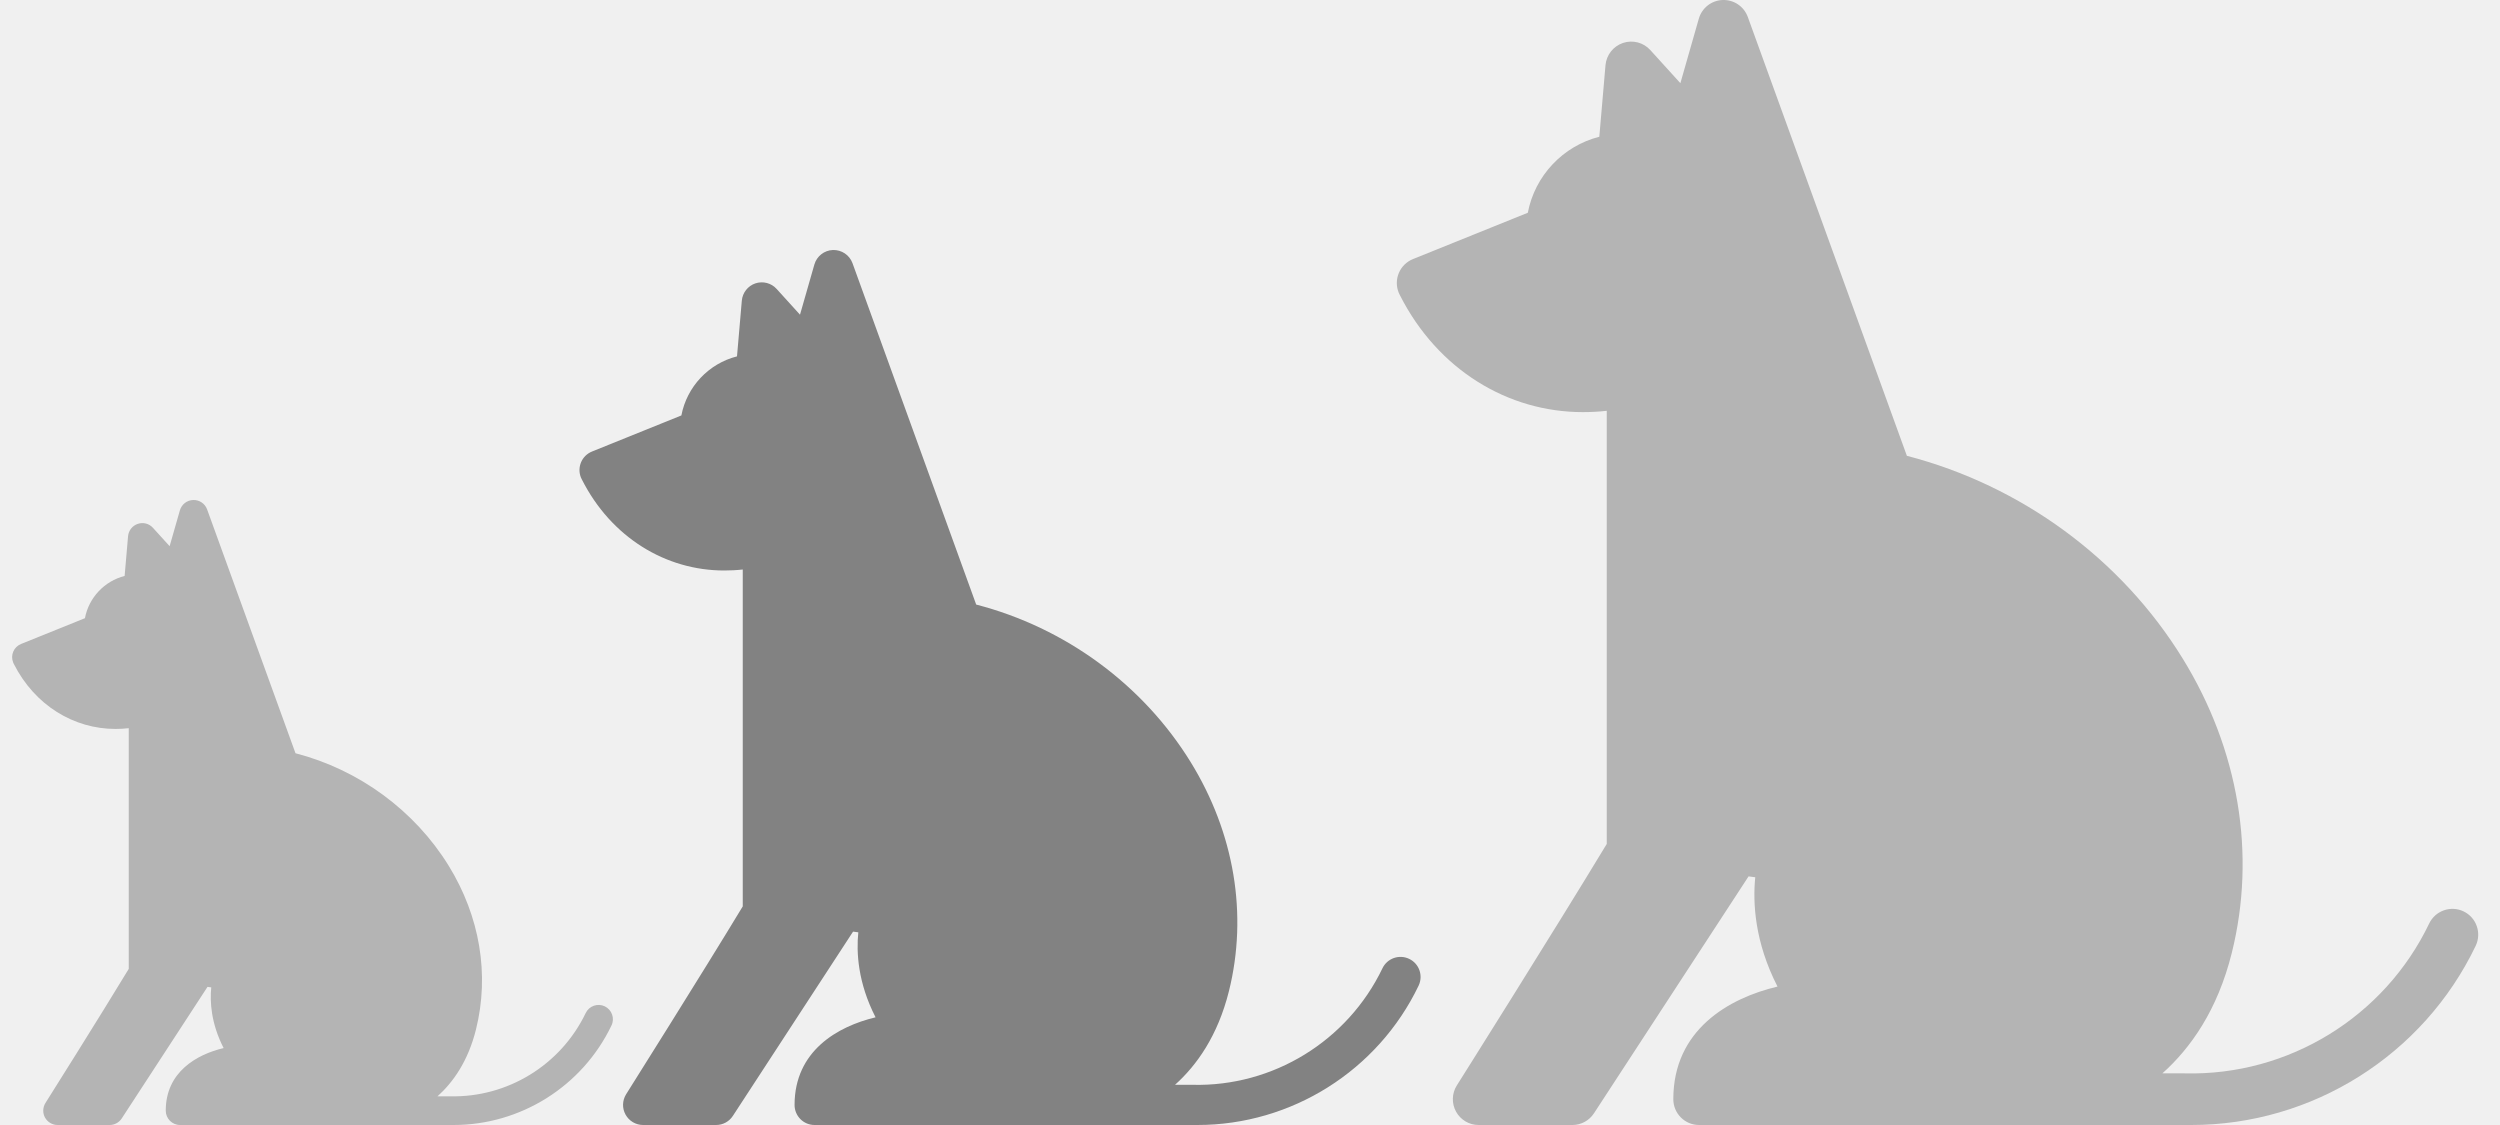
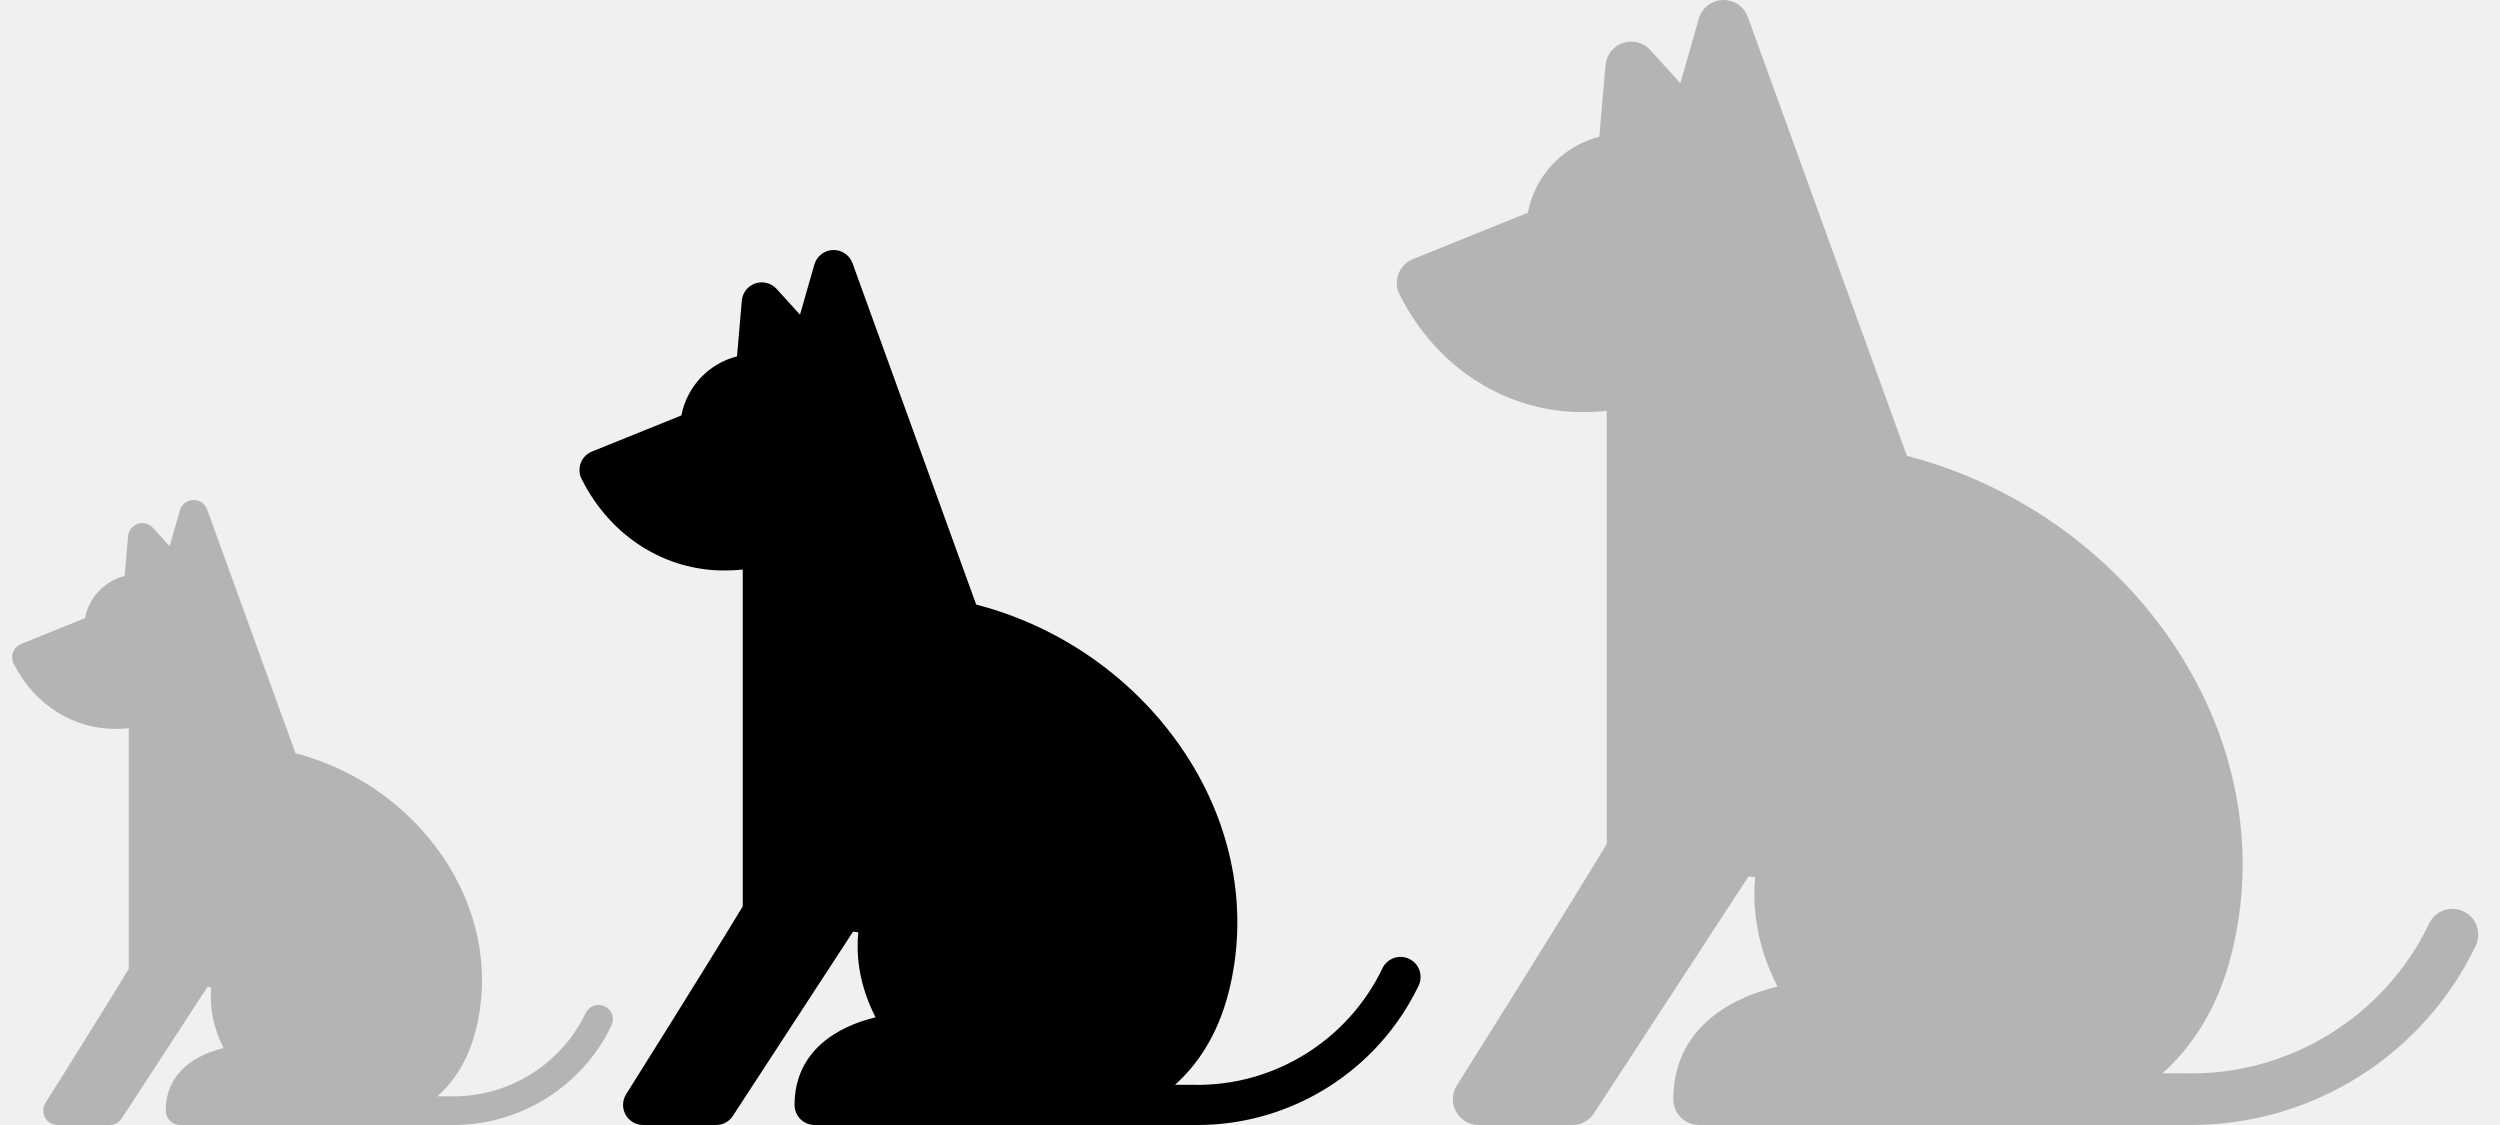
<svg xmlns="http://www.w3.org/2000/svg" width="40" height="18" viewBox="0 0 40 18" fill="none">
  <g clip-path="url(#clip0_3724_11119)">
    <path d="M22.608 4.145L24.445 3.404C24.558 2.81 25.009 2.335 25.589 2.188L25.688 1.042C25.703 0.879 25.812 0.74 25.968 0.687C26.123 0.635 26.295 0.679 26.405 0.801L26.886 1.331L27.181 0.299C27.23 0.127 27.384 0.006 27.563 -0C27.742 -0.006 27.904 0.103 27.965 0.272L30.51 7.293C32.341 7.769 33.94 8.94 34.922 10.535C35.822 11.995 36.101 13.668 35.709 15.245C35.48 16.168 35.044 16.775 34.599 17.173H34.949C34.953 17.173 34.956 17.174 34.959 17.174C36.615 17.214 38.15 16.272 38.867 14.776C38.965 14.571 39.212 14.484 39.417 14.582C39.623 14.681 39.709 14.927 39.611 15.133C38.772 16.885 36.995 18 35.06 18C35.022 18 27.185 18 27.185 18C26.957 18 26.773 17.815 26.773 17.587C26.773 16.477 27.658 15.971 28.44 15.785C28.075 15.073 28.043 14.446 28.084 14.036L27.977 14.022L25.504 17.812C25.428 17.929 25.298 18 25.159 18H23.658C23.507 18 23.369 17.918 23.297 17.787C23.224 17.655 23.229 17.494 23.309 17.367C23.325 17.342 24.875 14.881 25.708 13.503V6.573C25.585 6.587 25.447 6.594 25.326 6.594C24.129 6.594 23.004 5.919 22.398 4.722C22.397 4.721 22.382 4.688 22.379 4.682C22.294 4.471 22.396 4.23 22.608 4.145Z" fill="#B4B4B4" />
  </g>
  <g clip-path="url(#clip1_3724_11119)">
-     <path d="M9.473 7.224L10.902 6.647C10.99 6.186 11.34 5.816 11.792 5.702L11.869 4.811C11.88 4.684 11.965 4.575 12.086 4.534C12.207 4.494 12.341 4.528 12.426 4.623L12.8 5.035L13.03 4.232C13.068 4.099 13.188 4.005 13.327 4C13.466 3.996 13.592 4.08 13.64 4.211L15.619 9.673C17.044 10.042 18.287 10.954 19.051 12.194C19.75 13.329 19.968 14.631 19.663 15.858C19.484 16.575 19.146 17.047 18.8 17.357H19.072C19.075 17.357 19.077 17.357 19.08 17.357C20.368 17.389 21.561 16.656 22.119 15.493C22.195 15.333 22.387 15.265 22.547 15.342C22.707 15.418 22.774 15.61 22.698 15.77C22.045 17.132 20.663 18 19.158 18C19.128 18 13.033 18 13.033 18C12.856 18 12.713 17.856 12.713 17.679C12.713 16.815 13.401 16.422 14.009 16.277C13.725 15.723 13.7 15.236 13.733 14.917L13.649 14.906L11.726 17.854C11.667 17.945 11.566 18 11.457 18H10.29C10.173 18 10.065 17.936 10.009 17.834C9.952 17.732 9.956 17.607 10.018 17.508C10.03 17.488 11.236 15.574 11.884 14.502V9.112C11.789 9.123 11.682 9.128 11.587 9.128C10.656 9.128 9.781 8.603 9.31 7.672C9.309 7.672 9.297 7.646 9.295 7.641C9.229 7.477 9.308 7.29 9.473 7.224Z" fill="#828282" />
+     <path d="M9.473 7.224L10.902 6.647C10.99 6.186 11.34 5.816 11.792 5.702L11.869 4.811C11.88 4.684 11.965 4.575 12.086 4.534C12.207 4.494 12.341 4.528 12.426 4.623L12.8 5.035L13.03 4.232C13.068 4.099 13.188 4.005 13.327 4C13.466 3.996 13.592 4.08 13.64 4.211L15.619 9.673C17.044 10.042 18.287 10.954 19.051 12.194C19.75 13.329 19.968 14.631 19.663 15.858C19.484 16.575 19.146 17.047 18.8 17.357H19.072C19.075 17.357 19.077 17.357 19.08 17.357C20.368 17.389 21.561 16.656 22.119 15.493C22.195 15.333 22.387 15.265 22.547 15.342C22.707 15.418 22.774 15.61 22.698 15.77C22.045 17.132 20.663 18 19.158 18C19.128 18 13.033 18 13.033 18C12.856 18 12.713 17.856 12.713 17.679C12.713 16.815 13.401 16.422 14.009 16.277C13.725 15.723 13.7 15.236 13.733 14.917L13.649 14.906L11.726 17.854C11.667 17.945 11.566 18 11.457 18H10.29C10.173 18 10.065 17.936 10.009 17.834C9.952 17.732 9.956 17.607 10.018 17.508C10.03 17.488 11.236 15.574 11.884 14.502V9.112C11.789 9.123 11.682 9.128 11.587 9.128C10.656 9.128 9.781 8.603 9.31 7.672C9.309 7.672 9.297 7.646 9.295 7.641C9.229 7.477 9.308 7.29 9.473 7.224Z" fill="currentColor" />
  </g>
  <g clip-path="url(#clip2_3724_11119)">
    <path d="M0.338 10.303L1.359 9.891C1.421 9.561 1.672 9.297 1.994 9.215L2.049 8.579C2.057 8.488 2.118 8.411 2.204 8.382C2.291 8.352 2.386 8.377 2.447 8.445L2.714 8.739L2.878 8.166C2.906 8.07 2.991 8.003 3.091 8C3.19 7.997 3.28 8.057 3.314 8.151L4.728 12.052C5.745 12.316 6.633 12.967 7.179 13.852C7.679 14.664 7.834 15.593 7.616 16.47C7.489 16.982 7.247 17.319 7 17.541H7.194C7.196 17.541 7.198 17.541 7.2 17.541C8.12 17.563 8.972 17.04 9.371 16.209C9.425 16.095 9.562 16.047 9.676 16.101C9.79 16.156 9.839 16.293 9.784 16.407C9.318 17.38 8.331 18 7.256 18C7.234 18 2.881 18 2.881 18C2.754 18 2.652 17.897 2.652 17.77C2.652 17.154 3.144 16.872 3.578 16.769C3.375 16.373 3.357 16.025 3.38 15.798L3.32 15.79L1.947 17.896C1.905 17.96 1.832 18 1.755 18H0.921C0.838 18 0.761 17.954 0.72 17.881C0.68 17.808 0.683 17.719 0.727 17.648C0.736 17.634 1.597 16.267 2.06 15.502V11.651C1.992 11.659 1.915 11.663 1.848 11.663C1.183 11.663 0.558 11.288 0.221 10.623C0.221 10.622 0.212 10.604 0.211 10.601C0.163 10.483 0.22 10.35 0.338 10.303Z" fill="#B4B4B4" />
  </g>
  <defs>
    <clipPath id="clip0_3724_11119">
      <rect width="18" height="18" fill="white" transform="matrix(-1 0 0 1 40 0)" />
    </clipPath>
    <clipPath id="clip1_3724_11119">
      <rect width="14" height="14" fill="white" transform="matrix(-1 0 0 1 23 4)" />
    </clipPath>
    <clipPath id="clip2_3724_11119">
      <rect width="10" height="10" fill="white" transform="matrix(-1 0 0 1 10 8)" />
    </clipPath>
  </defs>
</svg>
